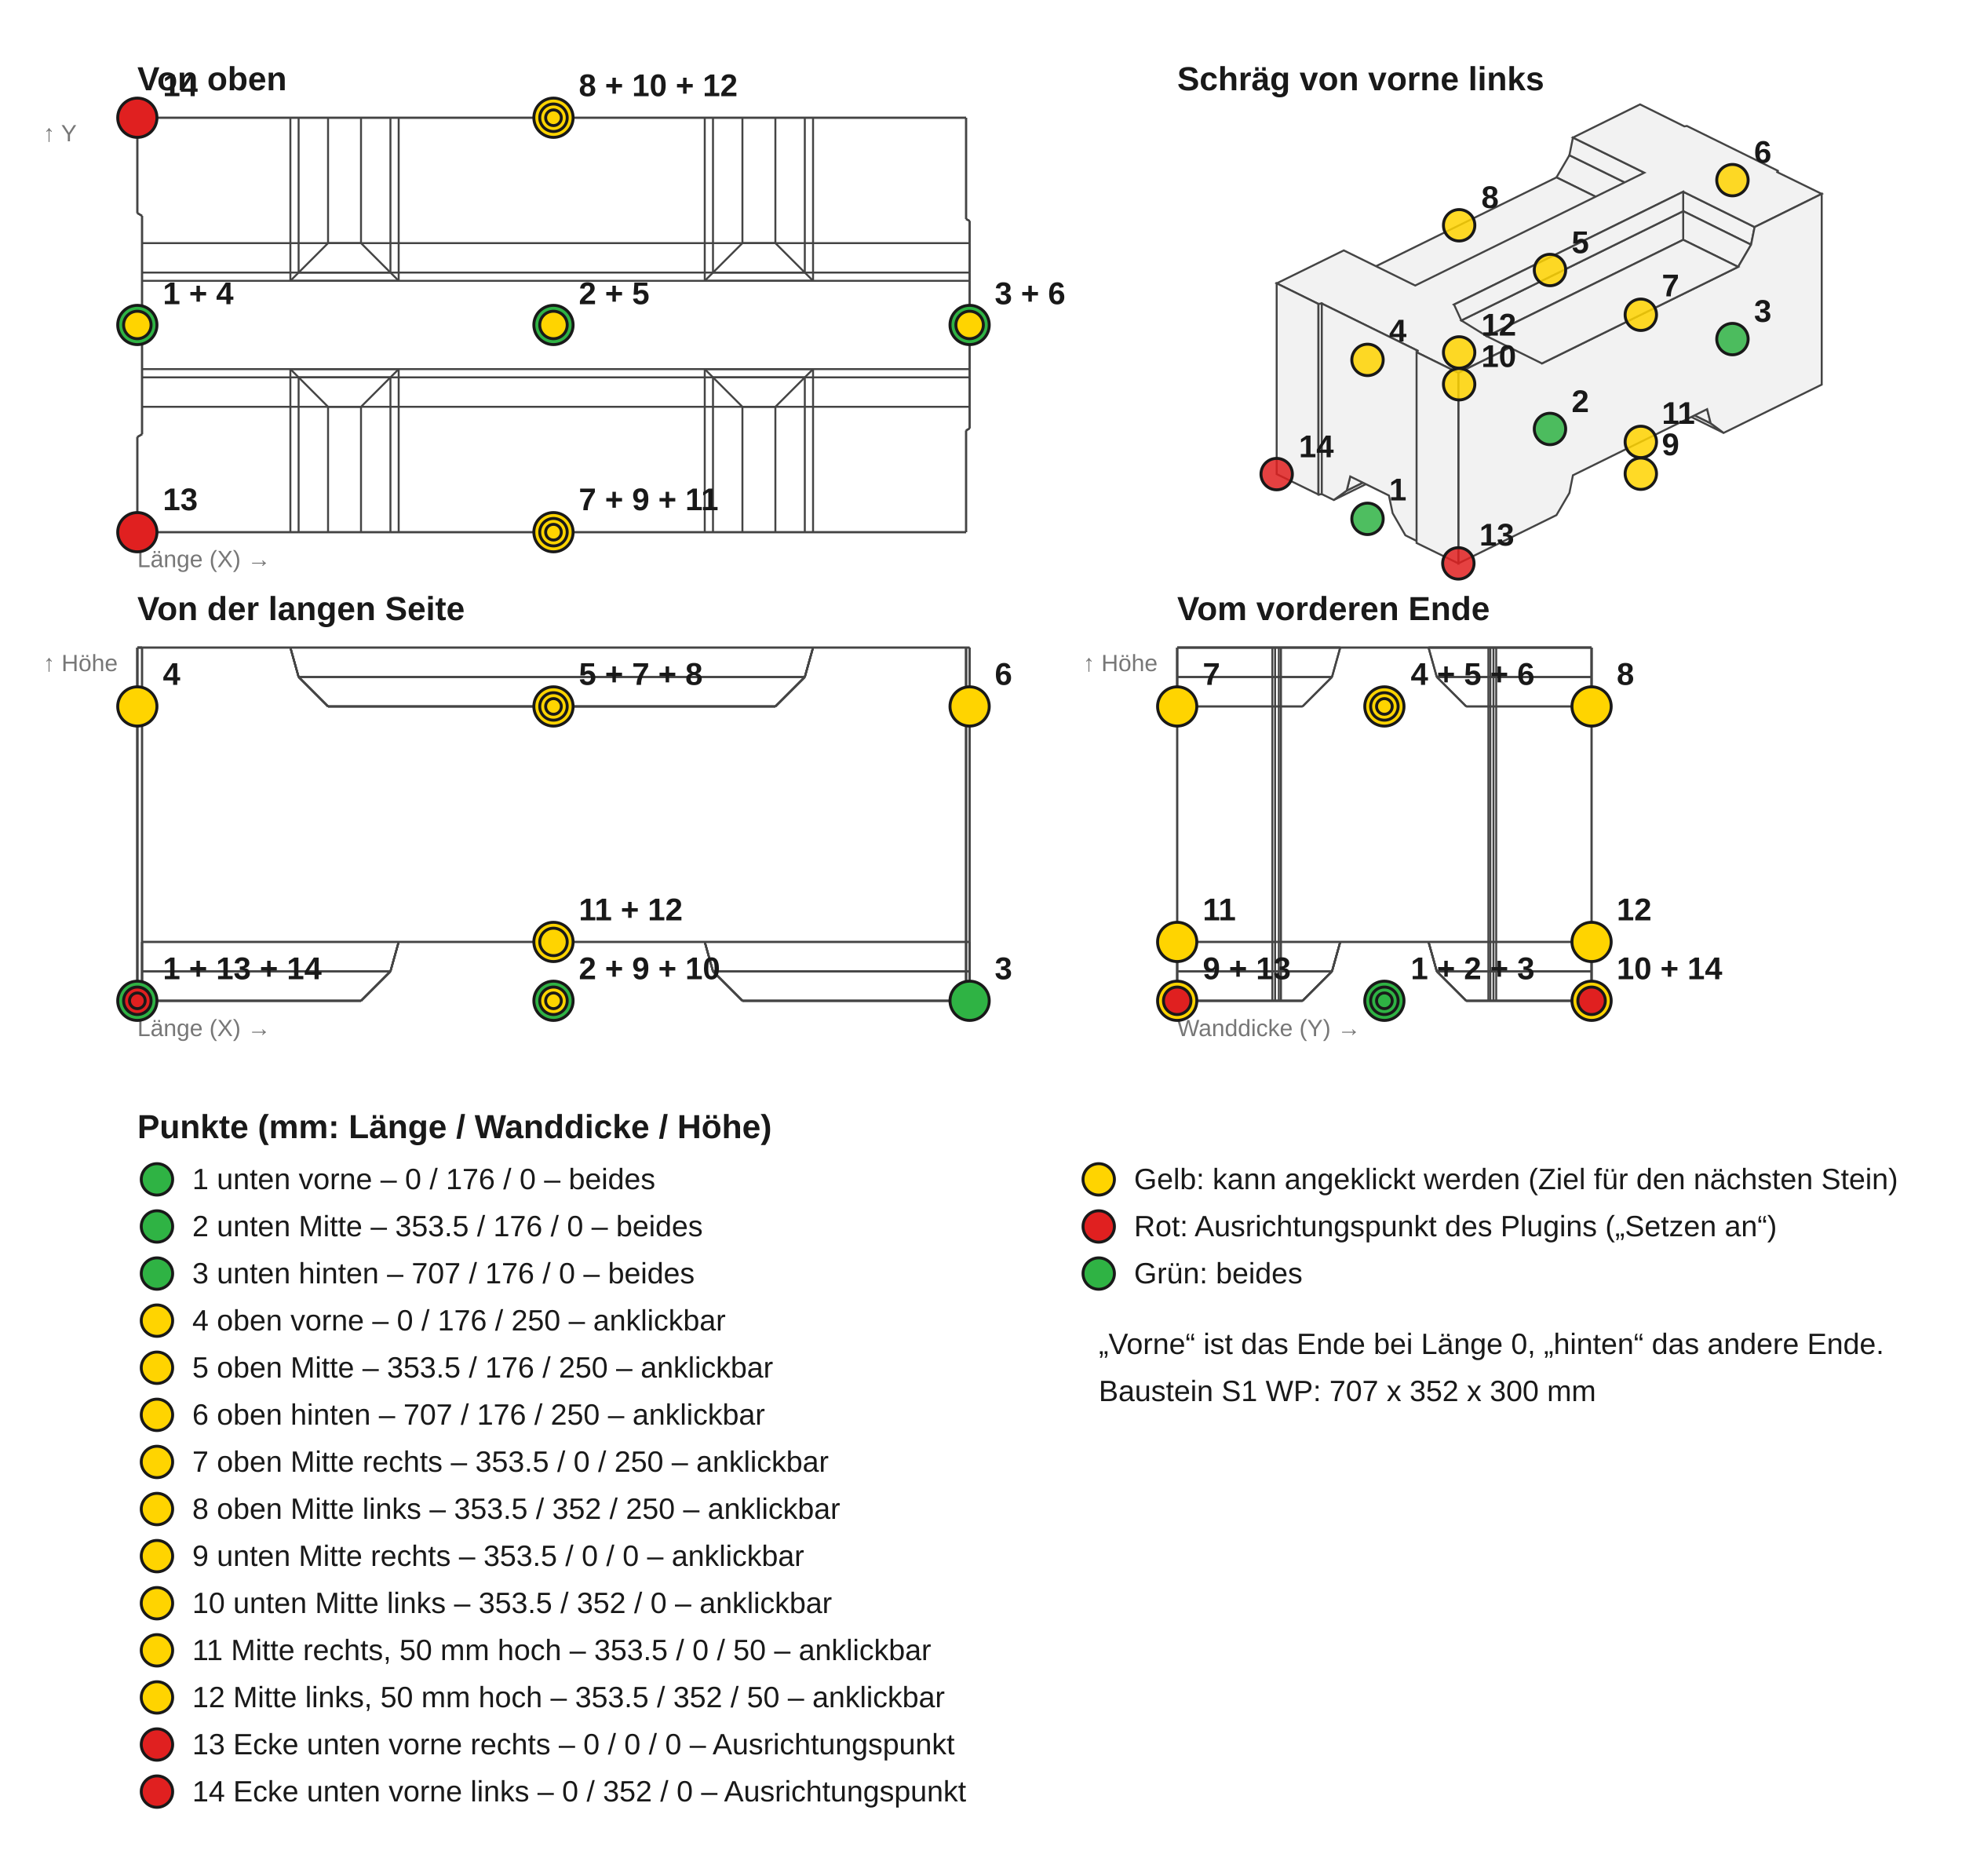
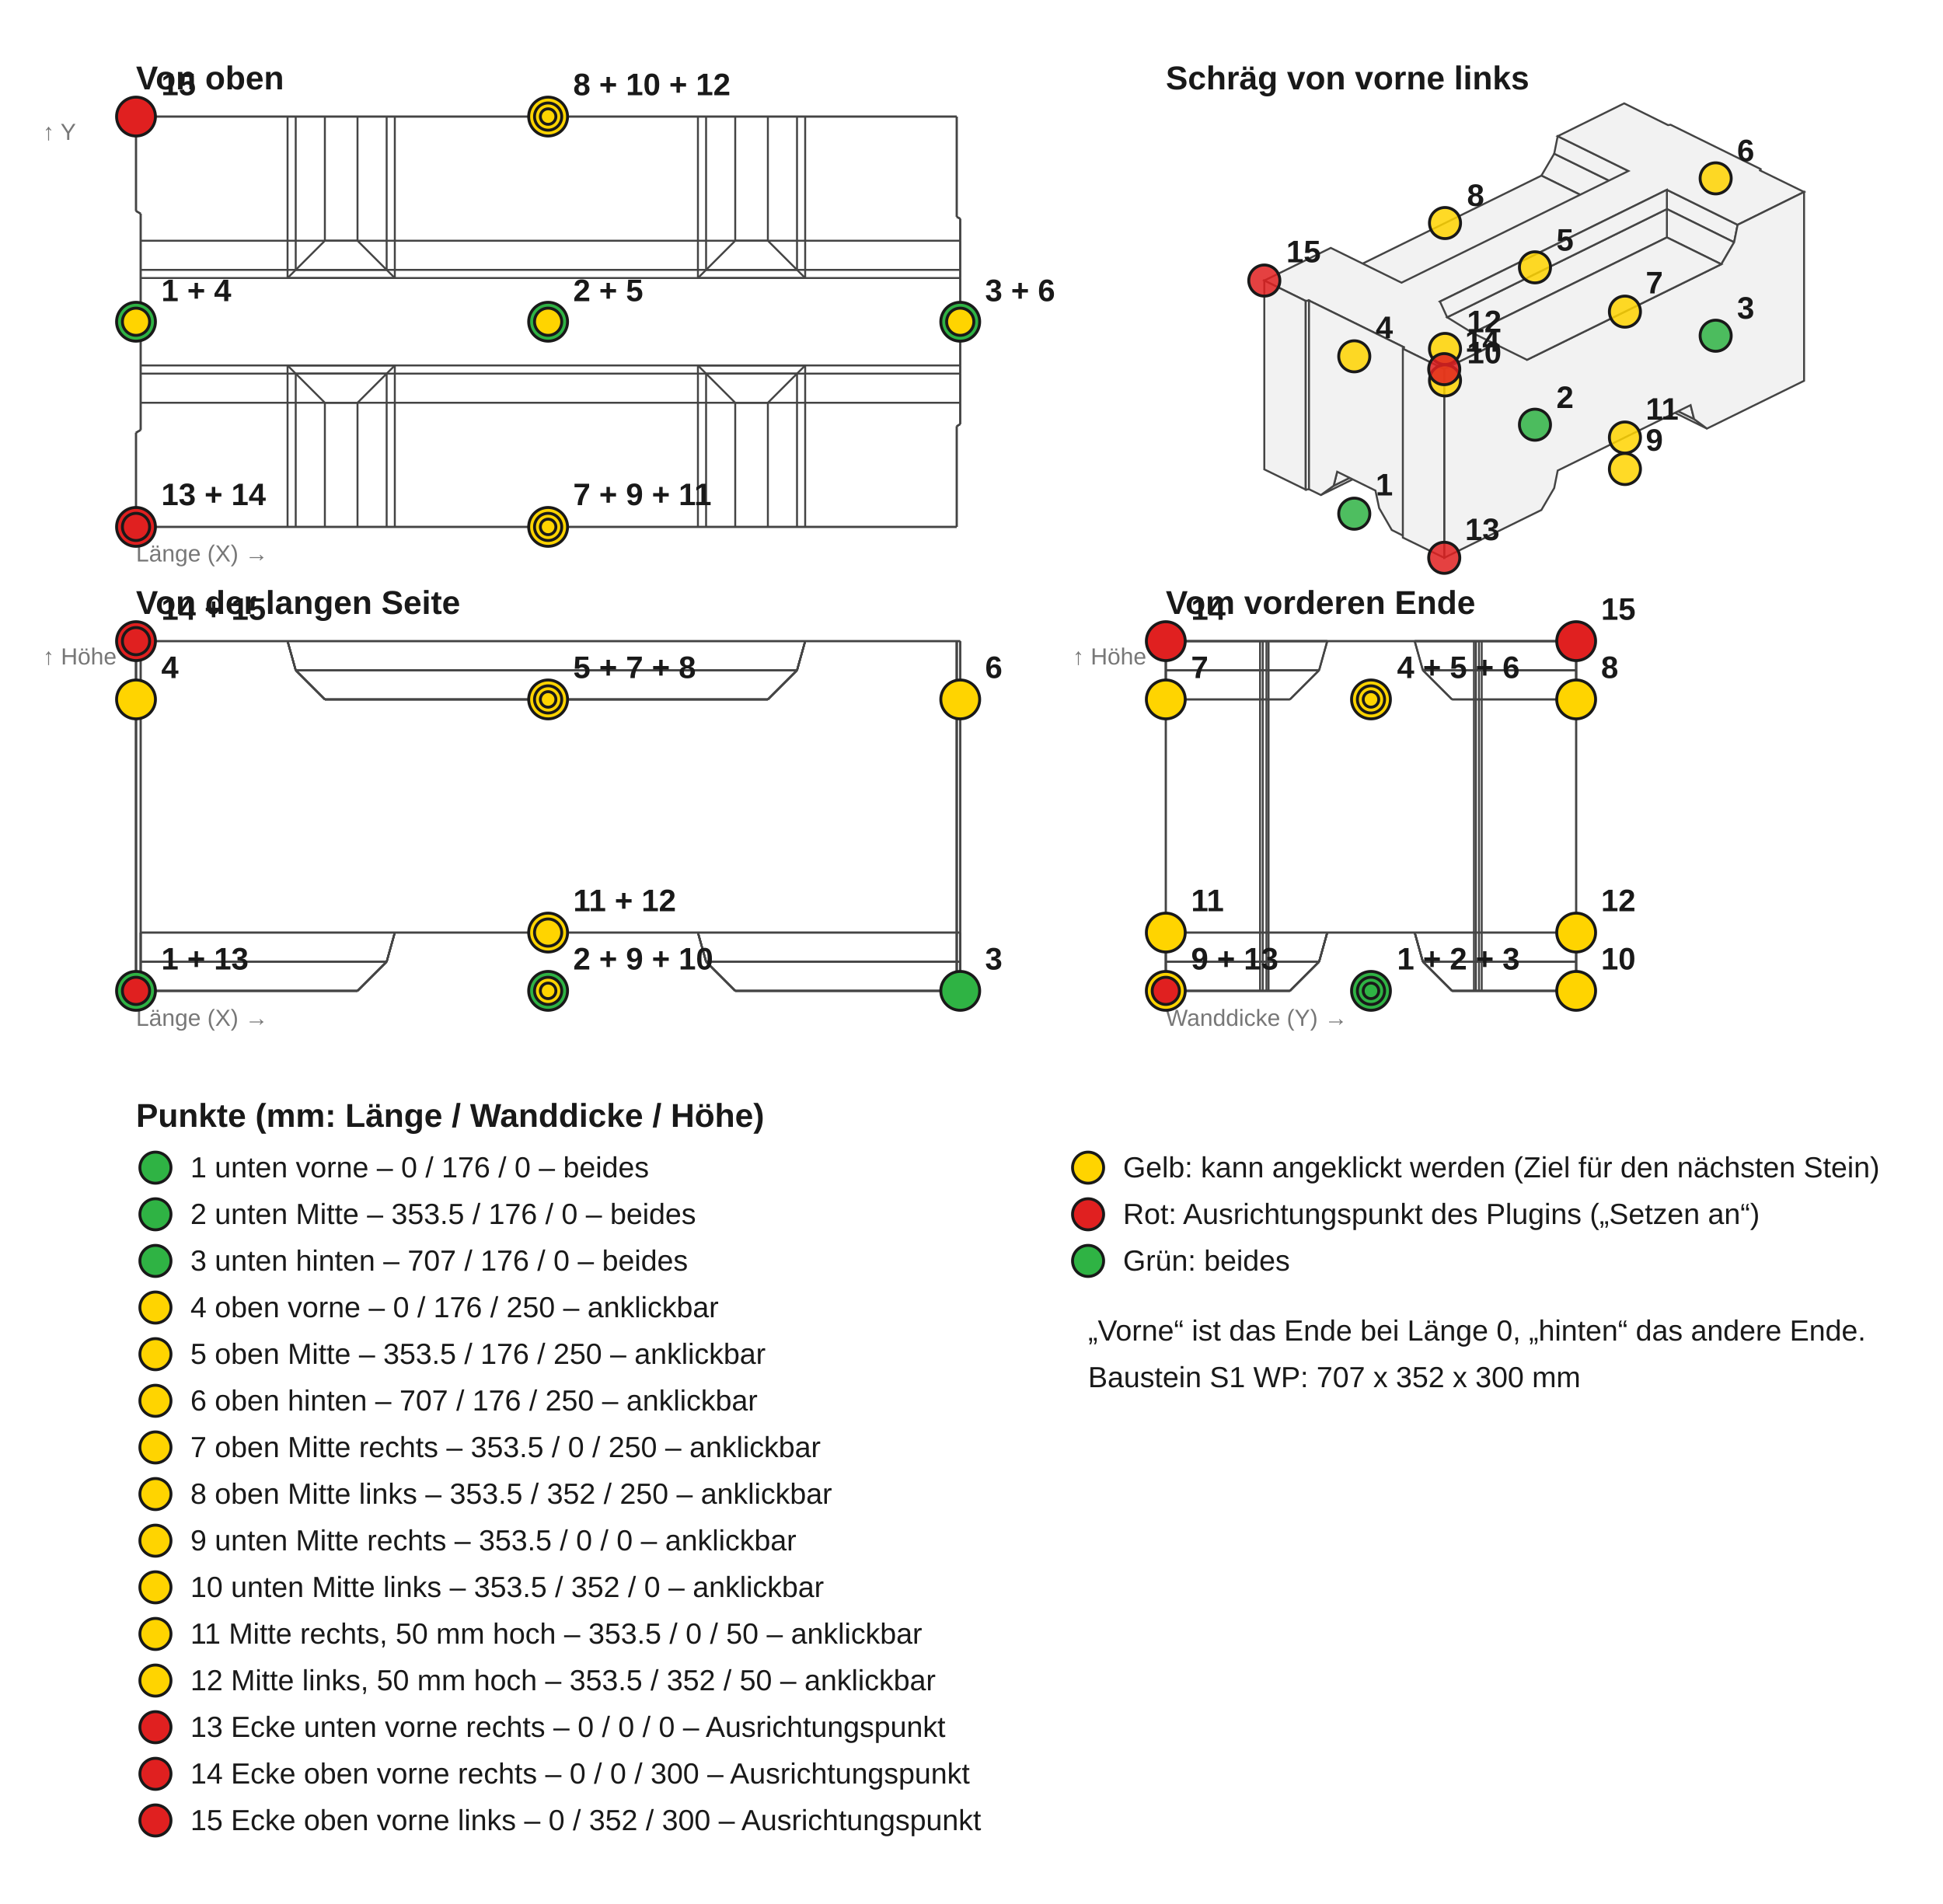
- <svg xmlns="http://www.w3.org/2000/svg" viewBox="0 0 1000 956" font-family="Arial, sans-serif">
+ <svg xmlns="http://www.w3.org/2000/svg" viewBox="0 0 1000 980" font-family="Arial, sans-serif">
  <style>.e{stroke:#444;stroke-width:1}.f{fill:#f2f2f2;stroke:#444;stroke-width:1}.y{fill:#ffd400;stroke:#191919;stroke-width:1.5}.r{fill:#e02020;stroke:#191919;stroke-width:1.5}.g{fill:#2fb344;stroke:#191919;stroke-width:1.5}.t{font-size:17px;font-weight:bold;fill:#191919}.n{font-size:16px;font-weight:bold;fill:#191919}.l{font-size:15px;fill:#191919}.a{font-size:12px;fill:#777}</style>
-   <rect width="1000" height="956" fill="#fff" />
+   <rect width="1000" height="980" fill="#fff" />
  <text x="70" y="46" class="t">Von oben</text>
  <line x1="494.2" y1="112.6" x2="492.4" y2="111.6" class="e" />
  <line x1="494.2" y1="112.6" x2="494.2" y2="112.6" class="e" />
  <line x1="494.2" y1="112.6" x2="494.2" y2="123.9" class="e" />
  <line x1="492.4" y1="111.6" x2="492.4" y2="111.6" class="e" />
  <line x1="492.4" y1="111.6" x2="492.4" y2="60.0" class="e" />
  <line x1="492.4" y1="111.6" x2="494.2" y2="112.6" class="e" />
  <line x1="492.4" y1="111.6" x2="492.4" y2="60.0" class="e" />
  <line x1="494.2" y1="112.6" x2="494.2" y2="218.3" class="e" />
  <line x1="492.4" y1="60.0" x2="492.4" y2="60.0" class="e" />
  <line x1="492.4" y1="60.0" x2="378.4" y2="60.0" class="e" />
  <line x1="492.4" y1="60.0" x2="414.4" y2="60.0" class="e" />
  <line x1="378.4" y1="123.9" x2="378.4" y2="60.0" class="e" />
  <line x1="378.4" y1="123.9" x2="494.2" y2="123.9" class="e" />
  <line x1="378.4" y1="123.9" x2="363.4" y2="138.9" class="e" />
  <line x1="378.4" y1="60.0" x2="363.4" y2="60.0" class="e" />
  <line x1="494.2" y1="123.9" x2="494.2" y2="138.9" class="e" />
  <line x1="359.2" y1="143.1" x2="363.4" y2="138.9" class="e" />
  <line x1="359.2" y1="143.1" x2="494.2" y2="143.1" class="e" />
  <line x1="359.2" y1="143.1" x2="359.2" y2="60.0" class="e" />
  <line x1="363.4" y1="138.9" x2="494.2" y2="138.9" class="e" />
  <line x1="363.4" y1="138.9" x2="363.4" y2="60.0" class="e" />
  <line x1="494.2" y1="138.9" x2="494.2" y2="143.1" class="e" />
  <line x1="494.2" y1="143.1" x2="494.2" y2="188.1" class="e" />
  <line x1="363.4" y1="192.3" x2="359.2" y2="188.1" class="e" />
  <line x1="363.4" y1="192.3" x2="494.2" y2="192.3" class="e" />
  <line x1="363.4" y1="192.3" x2="378.4" y2="207.3" class="e" />
  <line x1="363.4" y1="192.3" x2="363.4" y2="271.2" class="e" />
  <line x1="359.2" y1="188.1" x2="494.2" y2="188.1" class="e" />
  <line x1="359.2" y1="188.1" x2="359.2" y2="271.2" class="e" />
  <line x1="494.2" y1="188.1" x2="494.2" y2="192.3" class="e" />
  <line x1="494.2" y1="192.3" x2="494.2" y2="207.3" class="e" />
  <line x1="494.2" y1="218.3" x2="494.2" y2="218.3" class="e" />
  <line x1="494.2" y1="218.3" x2="492.4" y2="219.4" class="e" />
  <line x1="494.2" y1="207.3" x2="494.2" y2="218.3" class="e" />
  <line x1="494.2" y1="207.3" x2="378.4" y2="207.3" class="e" />
  <line x1="494.2" y1="218.3" x2="492.4" y2="219.4" class="e" />
  <line x1="378.4" y1="207.3" x2="378.4" y2="271.2" class="e" />
  <line x1="492.4" y1="219.4" x2="492.4" y2="219.4" class="e" />
  <line x1="492.4" y1="219.4" x2="492.4" y2="271.2" class="e" />
  <line x1="492.4" y1="219.4" x2="492.4" y2="271.2" class="e" />
  <line x1="492.4" y1="271.2" x2="492.4" y2="271.2" class="e" />
  <line x1="492.4" y1="271.2" x2="378.4" y2="271.2" class="e" />
  <line x1="492.4" y1="271.2" x2="414.4" y2="271.2" class="e" />
  <line x1="378.4" y1="271.2" x2="363.4" y2="271.2" class="e" />
  <line x1="410.2" y1="138.9" x2="414.4" y2="143.1" class="e" />
  <line x1="410.2" y1="138.9" x2="410.2" y2="60.0" class="e" />
  <line x1="410.2" y1="138.9" x2="395.2" y2="123.9" class="e" />
  <line x1="410.2" y1="138.9" x2="152.2" y2="138.9" class="e" />
  <line x1="414.4" y1="143.1" x2="414.4" y2="60.0" class="e" />
  <line x1="414.4" y1="143.1" x2="148.0" y2="143.1" class="e" />
  <line x1="414.4" y1="60.0" x2="410.2" y2="60.0" class="e" />
  <line x1="410.2" y1="60.0" x2="395.2" y2="60.0" class="e" />
  <line x1="395.2" y1="123.9" x2="395.2" y2="60.0" class="e" />
  <line x1="395.2" y1="123.9" x2="167.2" y2="123.9" class="e" />
  <line x1="395.2" y1="60.0" x2="167.2" y2="60.0" class="e" />
  <line x1="359.2" y1="60.0" x2="363.4" y2="60.0" class="e" />
  <line x1="359.2" y1="60.0" x2="203.2" y2="60.0" class="e" />
  <line x1="203.2" y1="143.1" x2="199.0" y2="138.9" class="e" />
  <line x1="203.2" y1="143.1" x2="203.2" y2="60.0" class="e" />
  <line x1="203.2" y1="143.1" x2="72.4" y2="143.1" class="e" />
  <line x1="199.0" y1="138.9" x2="199.0" y2="60.0" class="e" />
  <line x1="199.0" y1="138.9" x2="184.0" y2="123.9" class="e" />
  <line x1="199.0" y1="138.9" x2="72.4" y2="138.9" class="e" />
  <line x1="199.0" y1="60.0" x2="203.2" y2="60.0" class="e" />
  <line x1="199.0" y1="60.0" x2="184.0" y2="60.0" class="e" />
  <line x1="410.2" y1="192.3" x2="410.2" y2="271.2" class="e" />
  <line x1="410.2" y1="192.3" x2="414.4" y2="188.1" class="e" />
  <line x1="410.2" y1="192.3" x2="395.2" y2="207.3" class="e" />
  <line x1="410.2" y1="192.3" x2="152.2" y2="192.3" class="e" />
  <line x1="410.2" y1="271.2" x2="414.4" y2="271.2" class="e" />
  <line x1="410.2" y1="271.2" x2="395.2" y2="271.2" class="e" />
  <line x1="414.4" y1="271.2" x2="414.4" y2="188.1" class="e" />
  <line x1="414.4" y1="188.1" x2="148.0" y2="188.1" class="e" />
  <line x1="395.2" y1="207.3" x2="395.2" y2="271.2" class="e" />
  <line x1="395.2" y1="207.3" x2="167.2" y2="207.3" class="e" />
  <line x1="395.2" y1="271.2" x2="167.2" y2="271.2" class="e" />
  <line x1="363.4" y1="271.2" x2="359.2" y2="271.2" class="e" />
  <line x1="359.2" y1="271.2" x2="203.2" y2="271.2" class="e" />
  <line x1="203.2" y1="271.2" x2="199.0" y2="271.2" class="e" />
  <line x1="203.2" y1="271.2" x2="203.2" y2="188.1" class="e" />
  <line x1="199.0" y1="271.2" x2="199.0" y2="192.3" class="e" />
  <line x1="199.0" y1="271.2" x2="184.0" y2="271.2" class="e" />
  <line x1="199.0" y1="192.3" x2="203.2" y2="188.1" class="e" />
  <line x1="199.0" y1="192.3" x2="72.4" y2="192.3" class="e" />
  <line x1="199.0" y1="192.3" x2="184.0" y2="207.3" class="e" />
  <line x1="203.2" y1="188.1" x2="72.4" y2="188.1" class="e" />
  <line x1="72.4" y1="188.1" x2="72.4" y2="143.1" class="e" />
  <line x1="72.4" y1="188.1" x2="72.4" y2="192.3" class="e" />
  <line x1="72.4" y1="143.1" x2="72.4" y2="138.9" class="e" />
  <line x1="167.2" y1="123.9" x2="167.2" y2="60.0" class="e" />
  <line x1="167.2" y1="123.9" x2="152.2" y2="138.9" class="e" />
  <line x1="167.2" y1="60.0" x2="152.2" y2="60.0" class="e" />
  <line x1="70.0" y1="60.0" x2="148.0" y2="60.0" class="e" />
  <line x1="70.0" y1="60.0" x2="70.0" y2="60.0" class="e" />
  <line x1="70.0" y1="60.0" x2="70.0" y2="108.6" class="e" />
  <line x1="148.0" y1="60.0" x2="152.2" y2="60.0" class="e" />
  <line x1="148.0" y1="60.0" x2="148.0" y2="143.1" class="e" />
  <line x1="152.2" y1="60.0" x2="152.2" y2="138.9" class="e" />
  <line x1="70.0" y1="60.0" x2="184.0" y2="60.0" class="e" />
  <line x1="70.0" y1="60.0" x2="70.0" y2="108.6" class="e" />
  <line x1="184.0" y1="60.0" x2="184.0" y2="123.9" class="e" />
  <line x1="184.0" y1="123.9" x2="72.4" y2="123.9" class="e" />
  <line x1="72.4" y1="110.0" x2="70.0" y2="108.6" class="e" />
  <line x1="72.4" y1="110.0" x2="72.4" y2="123.9" class="e" />
  <line x1="72.4" y1="110.0" x2="72.4" y2="110.0" class="e" />
  <line x1="70.0" y1="108.6" x2="70.0" y2="108.6" class="e" />
  <line x1="72.4" y1="123.9" x2="72.4" y2="138.9" class="e" />
  <line x1="152.2" y1="138.9" x2="148.0" y2="143.1" class="e" />
  <line x1="70.0" y1="108.6" x2="72.4" y2="110.0" class="e" />
  <line x1="72.4" y1="110.0" x2="72.4" y2="221.3" class="e" />
  <line x1="72.4" y1="221.3" x2="70.0" y2="222.7" class="e" />
  <line x1="72.4" y1="221.3" x2="72.4" y2="221.3" class="e" />
  <line x1="70.0" y1="222.7" x2="70.0" y2="271.2" class="e" />
  <line x1="70.0" y1="222.7" x2="70.0" y2="222.7" class="e" />
  <line x1="70.0" y1="271.2" x2="148.0" y2="271.2" class="e" />
  <line x1="70.0" y1="271.2" x2="70.0" y2="271.2" class="e" />
  <line x1="148.0" y1="271.2" x2="148.0" y2="188.1" class="e" />
  <line x1="148.0" y1="271.2" x2="152.2" y2="271.2" class="e" />
  <line x1="148.0" y1="188.1" x2="152.2" y2="192.3" class="e" />
  <line x1="152.2" y1="192.3" x2="167.2" y2="207.3" class="e" />
  <line x1="152.2" y1="192.3" x2="152.2" y2="271.2" class="e" />
  <line x1="167.2" y1="207.3" x2="167.2" y2="271.2" class="e" />
  <line x1="72.4" y1="192.3" x2="72.4" y2="207.3" class="e" />
  <line x1="184.0" y1="271.2" x2="184.0" y2="207.3" class="e" />
  <line x1="184.0" y1="271.2" x2="70.0" y2="271.2" class="e" />
  <line x1="184.0" y1="207.3" x2="72.4" y2="207.3" class="e" />
  <line x1="72.4" y1="207.3" x2="72.4" y2="221.3" class="e" />
  <line x1="167.2" y1="271.2" x2="152.2" y2="271.2" class="e" />
  <line x1="70.0" y1="271.2" x2="70.0" y2="222.7" class="e" />
  <line x1="70.0" y1="222.7" x2="72.4" y2="221.3" class="e" />
  <text x="70" y="289" class="a">Länge (X) →</text>
  <text x="22" y="72" class="a">↑ Y</text>
  <circle cx="70.0" cy="165.6" r="10" class="g" />
  <circle cx="282.1" cy="165.6" r="10" class="g" />
  <circle cx="494.2" cy="165.6" r="10" class="g" />
  <circle cx="70.0" cy="165.6" r="7" class="y" />
  <circle cx="282.1" cy="165.6" r="7" class="y" />
  <circle cx="494.2" cy="165.6" r="7" class="y" />
  <circle cx="282.1" cy="271.2" r="10" class="y" />
  <circle cx="282.1" cy="60.0" r="10" class="y" />
  <circle cx="282.1" cy="271.2" r="7" class="y" />
  <circle cx="282.1" cy="60.0" r="7" class="y" />
  <circle cx="282.1" cy="271.2" r="4" class="y" />
  <circle cx="282.1" cy="60.0" r="4" class="y" />
  <circle cx="70.0" cy="271.2" r="10" class="r" />
+   <circle cx="70.0" cy="271.2" r="7" class="r" />
  <circle cx="70.0" cy="60.0" r="10" class="r" />
  <text x="83" y="155" class="n">1 + 4</text>
  <text x="295" y="155" class="n">2 + 5</text>
  <text x="507" y="155" class="n">3 + 6</text>
  <text x="295" y="260" class="n">7 + 9 + 11</text>
  <text x="295" y="49" class="n">8 + 10 + 12</text>
-   <text x="83" y="260" class="n">13</text>
-   <text x="83" y="49" class="n">14</text>
+   <text x="83" y="260" class="n">13 + 14</text>
+   <text x="83" y="49" class="n">15</text>
  <text x="70" y="316" class="t">Von der langen Seite</text>
  <line x1="494.2" y1="510.0" x2="492.4" y2="510.0" class="e" />
  <line x1="494.2" y1="510.0" x2="494.2" y2="330.0" class="e" />
  <line x1="494.2" y1="510.0" x2="494.2" y2="510.0" class="e" />
  <line x1="492.4" y1="510.0" x2="492.4" y2="330.0" class="e" />
  <line x1="492.4" y1="510.0" x2="492.4" y2="510.0" class="e" />
  <line x1="492.4" y1="330.0" x2="494.2" y2="330.0" class="e" />
  <line x1="492.4" y1="330.0" x2="492.4" y2="330.0" class="e" />
  <line x1="494.2" y1="330.0" x2="494.2" y2="330.0" class="e" />
  <line x1="492.4" y1="510.0" x2="492.4" y2="330.0" class="e" />
  <line x1="492.4" y1="510.0" x2="378.4" y2="510.0" class="e" />
  <line x1="492.4" y1="330.0" x2="414.4" y2="330.0" class="e" />
  <line x1="378.4" y1="510.0" x2="378.4" y2="510.0" class="e" />
  <line x1="378.4" y1="510.0" x2="494.2" y2="510.0" class="e" />
  <line x1="378.4" y1="510.0" x2="363.4" y2="495.0" class="e" />
  <line x1="378.4" y1="510.0" x2="363.4" y2="495.0" class="e" />
  <line x1="494.2" y1="510.0" x2="494.2" y2="495.0" class="e" />
  <line x1="359.2" y1="480.0" x2="363.4" y2="495.0" class="e" />
  <line x1="359.2" y1="480.0" x2="494.2" y2="480.0" class="e" />
  <line x1="359.2" y1="480.0" x2="359.2" y2="480.0" class="e" />
  <line x1="363.4" y1="495.0" x2="494.2" y2="495.0" class="e" />
  <line x1="363.4" y1="495.0" x2="363.4" y2="495.0" class="e" />
  <line x1="494.2" y1="495.0" x2="494.2" y2="480.0" class="e" />
  <line x1="494.2" y1="480.0" x2="494.2" y2="480.0" class="e" />
  <line x1="363.4" y1="495.0" x2="359.2" y2="480.0" class="e" />
  <line x1="363.4" y1="495.0" x2="494.2" y2="495.0" class="e" />
  <line x1="363.4" y1="495.0" x2="378.4" y2="510.0" class="e" />
  <line x1="363.4" y1="495.0" x2="363.4" y2="495.0" class="e" />
  <line x1="359.2" y1="480.0" x2="494.2" y2="480.0" class="e" />
  <line x1="359.2" y1="480.0" x2="359.2" y2="480.0" class="e" />
  <line x1="494.2" y1="480.0" x2="494.2" y2="495.0" class="e" />
  <line x1="494.2" y1="495.0" x2="494.2" y2="510.0" class="e" />
  <line x1="494.2" y1="330.0" x2="494.2" y2="510.0" class="e" />
  <line x1="494.2" y1="330.0" x2="492.4" y2="330.0" class="e" />
  <line x1="494.2" y1="510.0" x2="494.2" y2="510.0" class="e" />
  <line x1="494.2" y1="510.0" x2="378.4" y2="510.0" class="e" />
  <line x1="494.2" y1="510.0" x2="492.4" y2="510.0" class="e" />
  <line x1="378.4" y1="510.0" x2="378.4" y2="510.0" class="e" />
  <line x1="492.4" y1="510.0" x2="492.4" y2="330.0" class="e" />
  <line x1="492.4" y1="510.0" x2="492.4" y2="510.0" class="e" />
  <line x1="492.4" y1="330.0" x2="492.4" y2="330.0" class="e" />
  <line x1="492.4" y1="510.0" x2="492.4" y2="330.0" class="e" />
  <line x1="492.4" y1="510.0" x2="378.4" y2="510.0" class="e" />
  <line x1="492.4" y1="330.0" x2="414.4" y2="330.0" class="e" />
  <line x1="378.4" y1="510.0" x2="363.4" y2="495.0" class="e" />
  <line x1="410.2" y1="345.0" x2="414.4" y2="330.0" class="e" />
  <line x1="410.2" y1="345.0" x2="410.2" y2="345.0" class="e" />
  <line x1="410.2" y1="345.0" x2="395.2" y2="360.0" class="e" />
  <line x1="410.2" y1="345.0" x2="152.2" y2="345.0" class="e" />
  <line x1="414.4" y1="330.0" x2="414.4" y2="330.0" class="e" />
  <line x1="414.4" y1="330.0" x2="148.0" y2="330.0" class="e" />
  <line x1="414.4" y1="330.0" x2="410.2" y2="345.0" class="e" />
  <line x1="410.2" y1="345.0" x2="395.2" y2="360.0" class="e" />
  <line x1="395.2" y1="360.0" x2="395.2" y2="360.0" class="e" />
  <line x1="395.2" y1="360.0" x2="167.2" y2="360.0" class="e" />
  <line x1="395.2" y1="360.0" x2="167.2" y2="360.0" class="e" />
  <line x1="359.2" y1="480.0" x2="363.4" y2="495.0" class="e" />
  <line x1="359.2" y1="480.0" x2="203.2" y2="480.0" class="e" />
  <line x1="203.2" y1="480.0" x2="199.0" y2="495.0" class="e" />
  <line x1="203.2" y1="480.0" x2="203.2" y2="480.0" class="e" />
  <line x1="203.2" y1="480.0" x2="72.4" y2="480.0" class="e" />
  <line x1="199.0" y1="495.0" x2="199.0" y2="495.0" class="e" />
  <line x1="199.0" y1="495.0" x2="184.0" y2="510.0" class="e" />
  <line x1="199.0" y1="495.0" x2="72.4" y2="495.0" class="e" />
  <line x1="199.0" y1="495.0" x2="203.2" y2="480.0" class="e" />
  <line x1="199.0" y1="495.0" x2="184.0" y2="510.0" class="e" />
  <line x1="410.2" y1="345.0" x2="410.2" y2="345.0" class="e" />
  <line x1="410.2" y1="345.0" x2="414.4" y2="330.0" class="e" />
  <line x1="410.2" y1="345.0" x2="395.2" y2="360.0" class="e" />
  <line x1="410.2" y1="345.0" x2="152.2" y2="345.0" class="e" />
  <line x1="410.2" y1="345.0" x2="414.4" y2="330.0" class="e" />
  <line x1="410.2" y1="345.0" x2="395.2" y2="360.0" class="e" />
  <line x1="414.4" y1="330.0" x2="414.4" y2="330.0" class="e" />
  <line x1="414.4" y1="330.0" x2="148.0" y2="330.0" class="e" />
  <line x1="395.2" y1="360.0" x2="395.2" y2="360.0" class="e" />
  <line x1="395.2" y1="360.0" x2="167.2" y2="360.0" class="e" />
  <line x1="395.2" y1="360.0" x2="167.2" y2="360.0" class="e" />
  <line x1="363.4" y1="495.0" x2="359.2" y2="480.0" class="e" />
  <line x1="359.2" y1="480.0" x2="203.2" y2="480.0" class="e" />
  <line x1="203.2" y1="480.0" x2="199.0" y2="495.0" class="e" />
  <line x1="203.2" y1="480.0" x2="203.2" y2="480.0" class="e" />
  <line x1="199.0" y1="495.0" x2="199.0" y2="495.0" class="e" />
  <line x1="199.0" y1="495.0" x2="184.0" y2="510.0" class="e" />
  <line x1="199.0" y1="495.0" x2="203.2" y2="480.0" class="e" />
  <line x1="199.0" y1="495.0" x2="72.4" y2="495.0" class="e" />
  <line x1="199.0" y1="495.0" x2="184.0" y2="510.0" class="e" />
  <line x1="203.2" y1="480.0" x2="72.4" y2="480.0" class="e" />
  <line x1="72.4" y1="480.0" x2="72.4" y2="480.0" class="e" />
  <line x1="72.4" y1="480.0" x2="72.4" y2="495.0" class="e" />
  <line x1="72.4" y1="480.0" x2="72.4" y2="495.0" class="e" />
  <line x1="167.2" y1="360.0" x2="167.2" y2="360.0" class="e" />
  <line x1="167.2" y1="360.0" x2="152.2" y2="345.0" class="e" />
  <line x1="167.2" y1="360.0" x2="152.2" y2="345.0" class="e" />
  <line x1="70.0" y1="330.0" x2="148.0" y2="330.0" class="e" />
  <line x1="70.0" y1="330.0" x2="70.0" y2="510.0" class="e" />
  <line x1="70.0" y1="330.0" x2="70.0" y2="330.0" class="e" />
  <line x1="148.0" y1="330.0" x2="152.2" y2="345.0" class="e" />
  <line x1="148.0" y1="330.0" x2="148.0" y2="330.0" class="e" />
  <line x1="152.2" y1="345.0" x2="152.2" y2="345.0" class="e" />
  <line x1="70.0" y1="510.0" x2="184.0" y2="510.0" class="e" />
  <line x1="70.0" y1="510.0" x2="70.0" y2="510.0" class="e" />
  <line x1="184.0" y1="510.0" x2="184.0" y2="510.0" class="e" />
  <line x1="184.0" y1="510.0" x2="72.4" y2="510.0" class="e" />
  <line x1="72.4" y1="510.0" x2="70.0" y2="510.0" class="e" />
  <line x1="72.4" y1="510.0" x2="72.4" y2="510.0" class="e" />
  <line x1="72.4" y1="510.0" x2="72.4" y2="330.0" class="e" />
  <line x1="70.0" y1="510.0" x2="70.0" y2="330.0" class="e" />
  <line x1="72.4" y1="510.0" x2="72.4" y2="495.0" class="e" />
  <line x1="152.2" y1="345.0" x2="148.0" y2="330.0" class="e" />
  <line x1="70.0" y1="330.0" x2="72.4" y2="330.0" class="e" />
  <line x1="72.4" y1="330.0" x2="72.4" y2="330.0" class="e" />
  <line x1="72.4" y1="330.0" x2="70.0" y2="330.0" class="e" />
  <line x1="72.4" y1="330.0" x2="72.4" y2="510.0" class="e" />
  <line x1="70.0" y1="330.0" x2="70.0" y2="330.0" class="e" />
  <line x1="70.0" y1="330.0" x2="70.0" y2="510.0" class="e" />
  <line x1="70.0" y1="330.0" x2="148.0" y2="330.0" class="e" />
  <line x1="70.0" y1="330.0" x2="70.0" y2="510.0" class="e" />
  <line x1="148.0" y1="330.0" x2="148.0" y2="330.0" class="e" />
  <line x1="148.0" y1="330.0" x2="152.2" y2="345.0" class="e" />
  <line x1="148.0" y1="330.0" x2="152.2" y2="345.0" class="e" />
  <line x1="152.2" y1="345.0" x2="167.2" y2="360.0" class="e" />
  <line x1="152.2" y1="345.0" x2="152.2" y2="345.0" class="e" />
  <line x1="167.2" y1="360.0" x2="167.2" y2="360.0" class="e" />
  <line x1="72.4" y1="495.0" x2="72.4" y2="510.0" class="e" />
  <line x1="184.0" y1="510.0" x2="184.0" y2="510.0" class="e" />
  <line x1="184.0" y1="510.0" x2="70.0" y2="510.0" class="e" />
  <line x1="184.0" y1="510.0" x2="72.4" y2="510.0" class="e" />
  <line x1="72.4" y1="510.0" x2="72.4" y2="510.0" class="e" />
  <line x1="167.2" y1="360.0" x2="152.2" y2="345.0" class="e" />
  <line x1="70.0" y1="510.0" x2="70.0" y2="510.0" class="e" />
  <line x1="70.0" y1="510.0" x2="72.4" y2="510.0" class="e" />
  <text x="70" y="528" class="a">Länge (X) →</text>
  <text x="22" y="342" class="a">↑ Höhe</text>
  <circle cx="70.0" cy="510.0" r="10" class="g" />
  <circle cx="282.1" cy="510.0" r="10" class="g" />
  <circle cx="494.2" cy="510.0" r="10" class="g" />
  <circle cx="70.0" cy="360.0" r="10" class="y" />
  <circle cx="282.1" cy="360.0" r="10" class="y" />
  <circle cx="494.2" cy="360.0" r="10" class="y" />
  <circle cx="282.1" cy="360.0" r="7" class="y" />
  <circle cx="282.1" cy="360.0" r="4" class="y" />
  <circle cx="282.1" cy="510.0" r="7" class="y" />
  <circle cx="282.1" cy="510.0" r="4" class="y" />
  <circle cx="282.1" cy="480.0" r="10" class="y" />
  <circle cx="282.1" cy="480.0" r="7" class="y" />
  <circle cx="70.0" cy="510.0" r="7" class="r" />
-   <circle cx="70.0" cy="510.0" r="4" class="r" />
-   <text x="83" y="499" class="n">1 + 13 + 14</text>
+   <circle cx="70.0" cy="330.0" r="10" class="r" />
+   <circle cx="70.0" cy="330.0" r="7" class="r" />
+   <text x="83" y="499" class="n">1 + 13</text>
  <text x="295" y="499" class="n">2 + 9 + 10</text>
  <text x="507" y="499" class="n">3</text>
  <text x="83" y="349" class="n">4</text>
  <text x="295" y="349" class="n">5 + 7 + 8</text>
  <text x="507" y="349" class="n">6</text>
  <text x="295" y="469" class="n">11 + 12</text>
+   <text x="83" y="319" class="n">14 + 15</text>
  <text x="600" y="316" class="t">Vom vorderen Ende</text>
  <line x1="758.6" y1="510.0" x2="759.6" y2="510.0" class="e" />
  <line x1="758.6" y1="510.0" x2="758.6" y2="330.0" class="e" />
  <line x1="758.6" y1="510.0" x2="747.3" y2="510.0" class="e" />
  <line x1="759.6" y1="510.0" x2="759.6" y2="330.0" class="e" />
  <line x1="759.6" y1="510.0" x2="811.2" y2="510.0" class="e" />
  <line x1="759.6" y1="330.0" x2="758.6" y2="330.0" class="e" />
  <line x1="759.6" y1="330.0" x2="811.2" y2="330.0" class="e" />
  <line x1="758.6" y1="330.0" x2="652.9" y2="330.0" class="e" />
  <line x1="811.2" y1="510.0" x2="811.2" y2="330.0" class="e" />
  <line x1="811.2" y1="510.0" x2="811.2" y2="510.0" class="e" />
  <line x1="811.2" y1="330.0" x2="811.2" y2="330.0" class="e" />
  <line x1="747.3" y1="510.0" x2="811.2" y2="510.0" class="e" />
  <line x1="747.3" y1="510.0" x2="747.3" y2="510.0" class="e" />
  <line x1="747.3" y1="510.0" x2="732.3" y2="495.0" class="e" />
  <line x1="811.2" y1="510.0" x2="811.2" y2="495.0" class="e" />
  <line x1="747.3" y1="510.0" x2="732.3" y2="495.0" class="e" />
  <line x1="728.1" y1="480.0" x2="732.3" y2="495.0" class="e" />
  <line x1="728.1" y1="480.0" x2="728.1" y2="480.0" class="e" />
  <line x1="728.1" y1="480.0" x2="811.2" y2="480.0" class="e" />
  <line x1="732.3" y1="495.0" x2="732.3" y2="495.0" class="e" />
  <line x1="732.3" y1="495.0" x2="811.2" y2="495.0" class="e" />
  <line x1="732.3" y1="495.0" x2="728.1" y2="480.0" class="e" />
  <line x1="728.1" y1="480.0" x2="683.1" y2="480.0" class="e" />
  <line x1="678.9" y1="495.0" x2="683.1" y2="480.0" class="e" />
  <line x1="678.9" y1="495.0" x2="678.9" y2="495.0" class="e" />
  <line x1="678.9" y1="495.0" x2="663.9" y2="510.0" class="e" />
  <line x1="678.9" y1="495.0" x2="600.0" y2="495.0" class="e" />
  <line x1="683.1" y1="480.0" x2="683.1" y2="480.0" class="e" />
  <line x1="683.1" y1="480.0" x2="600.0" y2="480.0" class="e" />
  <line x1="683.1" y1="480.0" x2="678.9" y2="495.0" class="e" />
  <line x1="678.9" y1="495.0" x2="663.9" y2="510.0" class="e" />
  <line x1="652.9" y1="330.0" x2="652.9" y2="510.0" class="e" />
  <line x1="652.9" y1="330.0" x2="651.8" y2="330.0" class="e" />
  <line x1="663.9" y1="510.0" x2="652.9" y2="510.0" class="e" />
  <line x1="663.9" y1="510.0" x2="663.9" y2="510.0" class="e" />
  <line x1="652.9" y1="510.0" x2="651.8" y2="510.0" class="e" />
  <line x1="663.9" y1="510.0" x2="600.0" y2="510.0" class="e" />
  <line x1="651.8" y1="510.0" x2="651.8" y2="330.0" class="e" />
  <line x1="651.8" y1="510.0" x2="600.0" y2="510.0" class="e" />
  <line x1="651.8" y1="330.0" x2="600.0" y2="330.0" class="e" />
  <line x1="600.0" y1="510.0" x2="600.0" y2="330.0" class="e" />
  <line x1="600.0" y1="510.0" x2="600.0" y2="510.0" class="e" />
  <line x1="600.0" y1="330.0" x2="600.0" y2="330.0" class="e" />
  <line x1="600.0" y1="510.0" x2="600.0" y2="495.0" class="e" />
  <line x1="732.3" y1="345.0" x2="728.1" y2="330.0" class="e" />
  <line x1="732.3" y1="345.0" x2="811.2" y2="345.0" class="e" />
  <line x1="732.3" y1="345.0" x2="747.3" y2="360.0" class="e" />
  <line x1="732.3" y1="345.0" x2="732.3" y2="345.0" class="e" />
  <line x1="728.1" y1="330.0" x2="811.2" y2="330.0" class="e" />
  <line x1="728.1" y1="330.0" x2="728.1" y2="330.0" class="e" />
  <line x1="811.2" y1="330.0" x2="811.2" y2="345.0" class="e" />
  <line x1="811.2" y1="345.0" x2="811.2" y2="360.0" class="e" />
  <line x1="747.3" y1="360.0" x2="811.2" y2="360.0" class="e" />
  <line x1="747.3" y1="360.0" x2="747.3" y2="360.0" class="e" />
  <line x1="811.2" y1="360.0" x2="811.2" y2="360.0" class="e" />
  <line x1="811.2" y1="480.0" x2="811.2" y2="495.0" class="e" />
  <line x1="811.2" y1="480.0" x2="811.2" y2="480.0" class="e" />
  <line x1="728.1" y1="480.0" x2="732.3" y2="495.0" class="e" />
  <line x1="728.1" y1="480.0" x2="811.2" y2="480.0" class="e" />
  <line x1="728.1" y1="480.0" x2="728.1" y2="480.0" class="e" />
  <line x1="732.3" y1="495.0" x2="811.2" y2="495.0" class="e" />
  <line x1="732.3" y1="495.0" x2="747.3" y2="510.0" class="e" />
  <line x1="732.3" y1="495.0" x2="732.3" y2="495.0" class="e" />
  <line x1="811.2" y1="495.0" x2="811.2" y2="480.0" class="e" />
  <line x1="811.2" y1="495.0" x2="811.2" y2="510.0" class="e" />
  <line x1="678.9" y1="345.0" x2="600.0" y2="345.0" class="e" />
  <line x1="678.9" y1="345.0" x2="683.1" y2="330.0" class="e" />
  <line x1="678.9" y1="345.0" x2="663.9" y2="360.0" class="e" />
  <line x1="678.9" y1="345.0" x2="678.9" y2="345.0" class="e" />
  <line x1="600.0" y1="345.0" x2="600.0" y2="330.0" class="e" />
  <line x1="600.0" y1="345.0" x2="600.0" y2="360.0" class="e" />
  <line x1="600.0" y1="330.0" x2="683.1" y2="330.0" class="e" />
  <line x1="683.1" y1="330.0" x2="683.1" y2="330.0" class="e" />
  <line x1="663.9" y1="360.0" x2="600.0" y2="360.0" class="e" />
  <line x1="663.9" y1="360.0" x2="663.9" y2="360.0" class="e" />
  <line x1="600.0" y1="360.0" x2="600.0" y2="360.0" class="e" />
  <line x1="600.0" y1="495.0" x2="600.0" y2="480.0" class="e" />
  <line x1="600.0" y1="480.0" x2="600.0" y2="480.0" class="e" />
  <line x1="600.0" y1="480.0" x2="600.0" y2="495.0" class="e" />
  <line x1="600.0" y1="480.0" x2="683.1" y2="480.0" class="e" />
  <line x1="600.0" y1="495.0" x2="678.9" y2="495.0" class="e" />
  <line x1="600.0" y1="495.0" x2="600.0" y2="510.0" class="e" />
  <line x1="678.9" y1="495.0" x2="683.1" y2="480.0" class="e" />
  <line x1="678.9" y1="495.0" x2="678.9" y2="495.0" class="e" />
  <line x1="678.9" y1="495.0" x2="663.9" y2="510.0" class="e" />
  <line x1="683.1" y1="480.0" x2="683.1" y2="480.0" class="e" />
  <line x1="683.1" y1="480.0" x2="728.1" y2="480.0" class="e" />
  <line x1="683.1" y1="480.0" x2="678.9" y2="495.0" class="e" />
  <line x1="728.1" y1="480.0" x2="732.3" y2="495.0" class="e" />
  <line x1="747.3" y1="360.0" x2="811.2" y2="360.0" class="e" />
  <line x1="747.3" y1="360.0" x2="732.3" y2="345.0" class="e" />
  <line x1="811.2" y1="360.0" x2="811.2" y2="345.0" class="e" />
  <line x1="811.2" y1="330.0" x2="811.2" y2="330.0" class="e" />
  <line x1="811.2" y1="330.0" x2="811.2" y2="510.0" class="e" />
  <line x1="811.2" y1="330.0" x2="762.6" y2="330.0" class="e" />
  <line x1="811.2" y1="330.0" x2="811.2" y2="345.0" class="e" />
  <line x1="811.2" y1="330.0" x2="728.1" y2="330.0" class="e" />
  <line x1="811.2" y1="345.0" x2="732.3" y2="345.0" class="e" />
  <line x1="811.2" y1="510.0" x2="811.2" y2="510.0" class="e" />
  <line x1="811.2" y1="510.0" x2="762.6" y2="510.0" class="e" />
  <line x1="811.2" y1="510.0" x2="747.3" y2="510.0" class="e" />
  <line x1="747.3" y1="510.0" x2="747.3" y2="510.0" class="e" />
  <line x1="761.2" y1="510.0" x2="762.6" y2="510.0" class="e" />
  <line x1="761.2" y1="510.0" x2="747.3" y2="510.0" class="e" />
  <line x1="761.2" y1="510.0" x2="761.2" y2="330.0" class="e" />
  <line x1="762.6" y1="510.0" x2="762.6" y2="330.0" class="e" />
  <line x1="747.3" y1="510.0" x2="732.3" y2="495.0" class="e" />
  <line x1="732.3" y1="345.0" x2="728.1" y2="330.0" class="e" />
  <line x1="762.6" y1="330.0" x2="761.2" y2="330.0" class="e" />
  <line x1="761.2" y1="330.0" x2="649.9" y2="330.0" class="e" />
  <line x1="649.9" y1="330.0" x2="648.5" y2="330.0" class="e" />
  <line x1="649.9" y1="330.0" x2="649.9" y2="510.0" class="e" />
  <line x1="648.5" y1="330.0" x2="600.0" y2="330.0" class="e" />
  <line x1="648.5" y1="330.0" x2="648.5" y2="510.0" class="e" />
  <line x1="600.0" y1="330.0" x2="600.0" y2="330.0" class="e" />
  <line x1="600.0" y1="330.0" x2="600.0" y2="510.0" class="e" />
  <line x1="600.0" y1="330.0" x2="683.1" y2="330.0" class="e" />
  <line x1="600.0" y1="330.0" x2="600.0" y2="345.0" class="e" />
  <line x1="683.1" y1="330.0" x2="678.9" y2="345.0" class="e" />
  <line x1="678.9" y1="345.0" x2="663.9" y2="360.0" class="e" />
  <line x1="678.9" y1="345.0" x2="600.0" y2="345.0" class="e" />
  <line x1="663.9" y1="360.0" x2="600.0" y2="360.0" class="e" />
  <line x1="678.9" y1="495.0" x2="663.9" y2="510.0" class="e" />
  <line x1="600.0" y1="510.0" x2="663.9" y2="510.0" class="e" />
  <line x1="600.0" y1="510.0" x2="600.0" y2="510.0" class="e" />
  <line x1="663.9" y1="510.0" x2="663.9" y2="510.0" class="e" />
  <line x1="663.9" y1="510.0" x2="649.9" y2="510.0" class="e" />
  <line x1="600.0" y1="360.0" x2="600.0" y2="345.0" class="e" />
  <line x1="600.0" y1="510.0" x2="648.5" y2="510.0" class="e" />
  <line x1="648.5" y1="510.0" x2="649.9" y2="510.0" class="e" />
  <text x="600" y="528" class="a">Wanddicke (Y) →</text>
  <text x="552" y="342" class="a">↑ Höhe</text>
  <circle cx="705.6" cy="510.0" r="10" class="g" />
  <circle cx="705.6" cy="510.0" r="7" class="g" />
  <circle cx="705.6" cy="510.0" r="4" class="g" />
  <circle cx="705.6" cy="360.0" r="10" class="y" />
  <circle cx="705.6" cy="360.0" r="7" class="y" />
  <circle cx="705.6" cy="360.0" r="4" class="y" />
  <circle cx="600.0" cy="360.0" r="10" class="y" />
  <circle cx="811.2" cy="360.0" r="10" class="y" />
  <circle cx="600.0" cy="510.0" r="10" class="y" />
  <circle cx="811.2" cy="510.0" r="10" class="y" />
  <circle cx="600.0" cy="480.0" r="10" class="y" />
  <circle cx="811.2" cy="480.0" r="10" class="y" />
  <circle cx="600.0" cy="510.0" r="7" class="r" />
-   <circle cx="811.2" cy="510.0" r="7" class="r" />
+   <circle cx="600.0" cy="330.0" r="10" class="r" />
+   <circle cx="811.2" cy="330.0" r="10" class="r" />
  <text x="719" y="499" class="n">1 + 2 + 3</text>
  <text x="719" y="349" class="n">4 + 5 + 6</text>
  <text x="613" y="349" class="n">7</text>
  <text x="824" y="349" class="n">8</text>
  <text x="613" y="499" class="n">9 + 13</text>
-   <text x="824" y="499" class="n">10 + 14</text>
+   <text x="824" y="499" class="n">10</text>
  <text x="613" y="469" class="n">11</text>
  <text x="824" y="469" class="n">12</text>
+   <text x="613" y="319" class="n">14</text>
+   <text x="824" y="319" class="n">15</text>
  <text x="600" y="46" class="t">Schräg von vorne links</text>
  <polygon points="864.7,163.8 871.3,158.9 813.9,187.2 813.9,188.8" class="f" />
  <polygon points="813.9,188.8 813.9,187.2 779.3,170.1 785.9,175.0" class="f" />
  <polygon points="871.3,158.9 873.1,151.7 813.9,180.9 813.9,187.2" class="f" />
  <polygon points="813.9,187.2 813.9,180.9 777.5,162.9 779.3,170.1" class="f" />
  <polygon points="905.8,184.8 906.1,184.2 906.1,87.0 905.8,87.7" class="f" />
  <polygon points="821.3,104.2 834.5,96.1 799.9,79.1 793.3,90.4" class="f" />
  <polygon points="834.5,96.1 838.1,88.0 801.7,70.1 799.9,79.1" class="f" />
  <polygon points="878.5,220.6 871.9,215.7 837.3,198.7 850.5,206.8" class="f" />
  <polygon points="871.9,215.7 870.1,208.5 833.7,190.6 837.3,198.7" class="f" />
  <polygon points="721.3,153.4 821.3,104.2 793.3,90.4 693.3,139.6" class="f" />
  <polygon points="894.3,115.7 857.9,97.7 857.9,107.6 892.5,124.7" class="f" />
  <polygon points="892.5,124.7 857.9,107.6 857.9,122.2 885.9,136.0" class="f" />
  <polygon points="728.7,230.7 741.9,222.6 686.4,250.0 679.8,254.8" class="f" />
  <polygon points="741.9,222.6 745.5,214.6 688.2,242.8 686.4,250.0" class="f" />
  <polygon points="894.3,115.7 928.5,98.8 905.8,87.7 906.1,87.0 859.8,64.2 858.5,64.4 835.9,53.2 801.7,70.1 838.1,88.0 721.3,145.5 684.9,127.6 650.7,144.4 672.0,154.9 673.7,154.7 722.5,178.7 722.0,179.5 743.3,190.0 777.5,173.2 741.1,155.2 857.9,97.7" class="f" />
  <polygon points="857.9,107.6 744.8,163.3 757.9,171.4 857.9,122.2" class="f" />
  <polygon points="857.9,107.6 857.9,97.7 741.1,155.2 744.8,163.3" class="f" />
  <polygon points="885.9,136.0 785.9,185.2 779.3,180.4 777.5,173.2 743.3,190.0 743.3,287.1 793.3,262.5 799.9,251.2 801.7,242.2 870.1,208.5 871.9,215.7 878.5,220.6 928.5,196.0 928.5,98.8 894.3,115.7 892.5,124.7" class="f" />
  <polygon points="785.9,185.2 885.9,136.0 857.9,122.2 757.9,171.4" class="f" />
  <polygon points="650.7,241.6 672.0,252.0 672.0,154.9 650.7,144.4" class="f" />
  <polygon points="673.7,251.8 673.7,154.7 672.0,154.9 672.0,252.0" class="f" />
  <polygon points="722.5,178.7 673.7,154.7 673.7,251.8 679.8,254.8 686.4,250.0 688.2,242.8 707.9,252.5 709.8,261.5 716.3,272.8 722.5,275.9" class="f" />
  <polygon points="722.0,276.7 743.3,287.1 743.3,190.0 722.0,179.5" class="f" />
  <circle cx="697.0" cy="264.4" r="8" class="g" fill-opacity="0.85" />
  <text x="708" y="255" class="n">1</text>
  <circle cx="790.0" cy="218.6" r="8" class="g" fill-opacity="0.85" />
  <text x="801" y="210" class="n">2</text>
  <circle cx="883.0" cy="172.8" r="8" class="g" fill-opacity="0.85" />
  <text x="894" y="164" class="n">3</text>
  <circle cx="697.0" cy="183.4" r="8" class="y" fill-opacity="0.85" />
  <text x="708" y="174" class="n">4</text>
  <circle cx="790.0" cy="137.6" r="8" class="y" fill-opacity="0.85" />
  <text x="801" y="129" class="n">5</text>
  <circle cx="883.0" cy="91.8" r="8" class="y" fill-opacity="0.85" />
  <text x="894" y="83" class="n">6</text>
  <circle cx="836.3" cy="160.4" r="8" class="y" fill-opacity="0.85" />
  <text x="847" y="151" class="n">7</text>
  <circle cx="743.7" cy="114.8" r="8" class="y" fill-opacity="0.85" />
  <text x="755" y="106" class="n">8</text>
  <circle cx="836.3" cy="241.4" r="8" class="y" fill-opacity="0.85" />
  <text x="847" y="232" class="n">9</text>
  <circle cx="743.7" cy="195.8" r="8" class="y" fill-opacity="0.85" />
  <text x="755" y="187" class="n">10</text>
  <circle cx="836.3" cy="225.2" r="8" class="y" fill-opacity="0.85" />
  <text x="847" y="216" class="n">11</text>
  <circle cx="743.7" cy="179.6" r="8" class="y" fill-opacity="0.85" />
  <text x="755" y="171" class="n">12</text>
  <circle cx="743.3" cy="287.1" r="8" class="r" fill-opacity="0.85" />
  <text x="754" y="278" class="n">13</text>
-   <circle cx="650.7" cy="241.6" r="8" class="r" fill-opacity="0.85" />
-   <text x="662" y="233" class="n">14</text>
+   <circle cx="743.3" cy="190.0" r="8" class="r" fill-opacity="0.85" />
+   <text x="754" y="181" class="n">14</text>
+   <circle cx="650.7" cy="144.4" r="8" class="r" fill-opacity="0.85" />
+   <text x="662" y="135" class="n">15</text>
  <text x="70" y="580" class="t">Punkte (mm: Länge / Wanddicke / Höhe)</text>
  <circle cx="80" cy="601" r="8" class="g" />
  <text x="98" y="606" class="l">1  unten vorne  –  0 / 176 / 0  –  beides</text>
  <circle cx="80" cy="625" r="8" class="g" />
  <text x="98" y="630" class="l">2  unten Mitte  –  353.5 / 176 / 0  –  beides</text>
  <circle cx="80" cy="649" r="8" class="g" />
  <text x="98" y="654" class="l">3  unten hinten  –  707 / 176 / 0  –  beides</text>
  <circle cx="80" cy="673" r="8" class="y" />
  <text x="98" y="678" class="l">4  oben vorne  –  0 / 176 / 250  –  anklickbar</text>
  <circle cx="80" cy="697" r="8" class="y" />
  <text x="98" y="702" class="l">5  oben Mitte  –  353.5 / 176 / 250  –  anklickbar</text>
  <circle cx="80" cy="721" r="8" class="y" />
  <text x="98" y="726" class="l">6  oben hinten  –  707 / 176 / 250  –  anklickbar</text>
  <circle cx="80" cy="745" r="8" class="y" />
  <text x="98" y="750" class="l">7  oben Mitte rechts  –  353.5 / 0 / 250  –  anklickbar</text>
  <circle cx="80" cy="769" r="8" class="y" />
  <text x="98" y="774" class="l">8  oben Mitte links  –  353.5 / 352 / 250  –  anklickbar</text>
  <circle cx="80" cy="793" r="8" class="y" />
  <text x="98" y="798" class="l">9  unten Mitte rechts  –  353.5 / 0 / 0  –  anklickbar</text>
  <circle cx="80" cy="817" r="8" class="y" />
  <text x="98" y="822" class="l">10  unten Mitte links  –  353.5 / 352 / 0  –  anklickbar</text>
  <circle cx="80" cy="841" r="8" class="y" />
  <text x="98" y="846" class="l">11  Mitte rechts, 50 mm hoch  –  353.5 / 0 / 50  –  anklickbar</text>
  <circle cx="80" cy="865" r="8" class="y" />
  <text x="98" y="870" class="l">12  Mitte links, 50 mm hoch  –  353.5 / 352 / 50  –  anklickbar</text>
  <circle cx="80" cy="889" r="8" class="r" />
  <text x="98" y="894" class="l">13  Ecke unten vorne rechts  –  0 / 0 / 0  –  Ausrichtungspunkt</text>
  <circle cx="80" cy="913" r="8" class="r" />
-   <text x="98" y="918" class="l">14  Ecke unten vorne links  –  0 / 352 / 0  –  Ausrichtungspunkt</text>
+   <text x="98" y="918" class="l">14  Ecke oben vorne rechts  –  0 / 0 / 300  –  Ausrichtungspunkt</text>
+   <circle cx="80" cy="937" r="8" class="r" />
+   <text x="98" y="942" class="l">15  Ecke oben vorne links  –  0 / 352 / 300  –  Ausrichtungspunkt</text>
  <circle cx="560" cy="601" r="8" class="y" />
  <text x="578" y="606" class="l">Gelb: kann angeklickt werden (Ziel für den nächsten Stein)</text>
  <circle cx="560" cy="625" r="8" class="r" />
  <text x="578" y="630" class="l">Rot: Ausrichtungspunkt des Plugins („Setzen an“)</text>
  <circle cx="560" cy="649" r="8" class="g" />
  <text x="578" y="654" class="l">Grün: beides</text>
  <text x="560" y="690" class="l">„Vorne“ ist das Ende bei Länge 0, „hinten“ das andere Ende.</text>
  <text x="560" y="714" class="l">Baustein S1 WP: 707 x 352 x 300 mm</text>
</svg>
